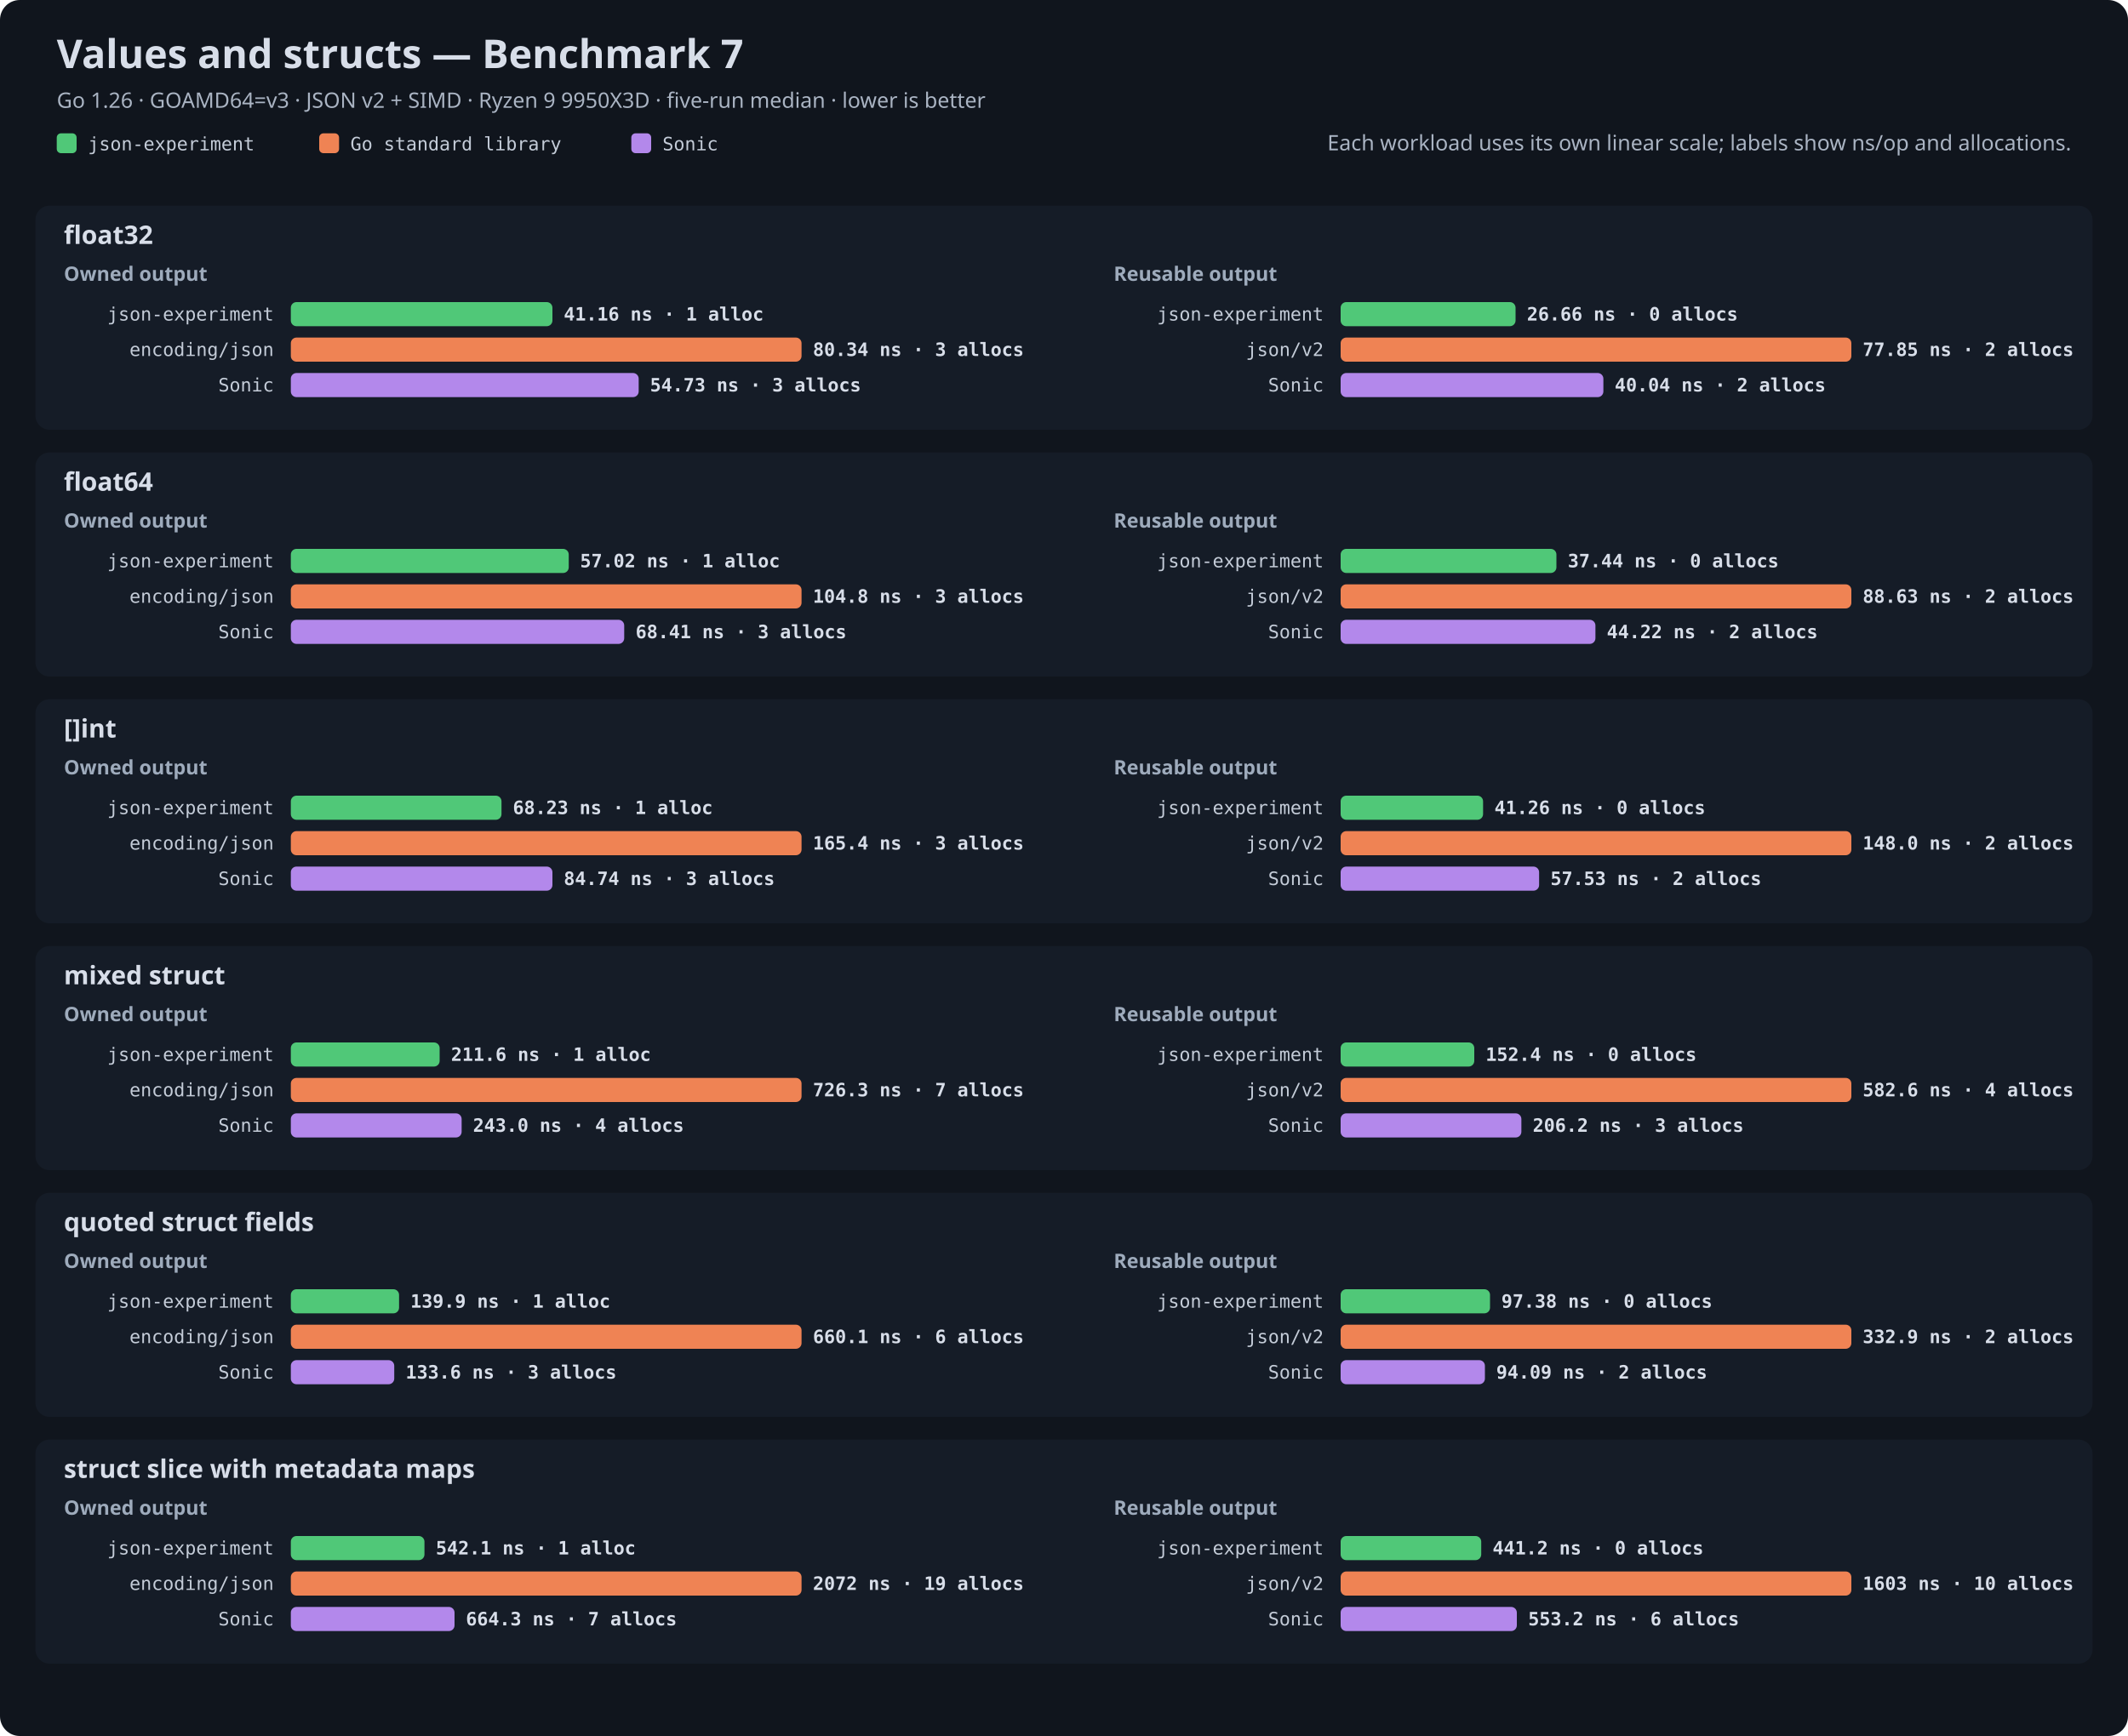
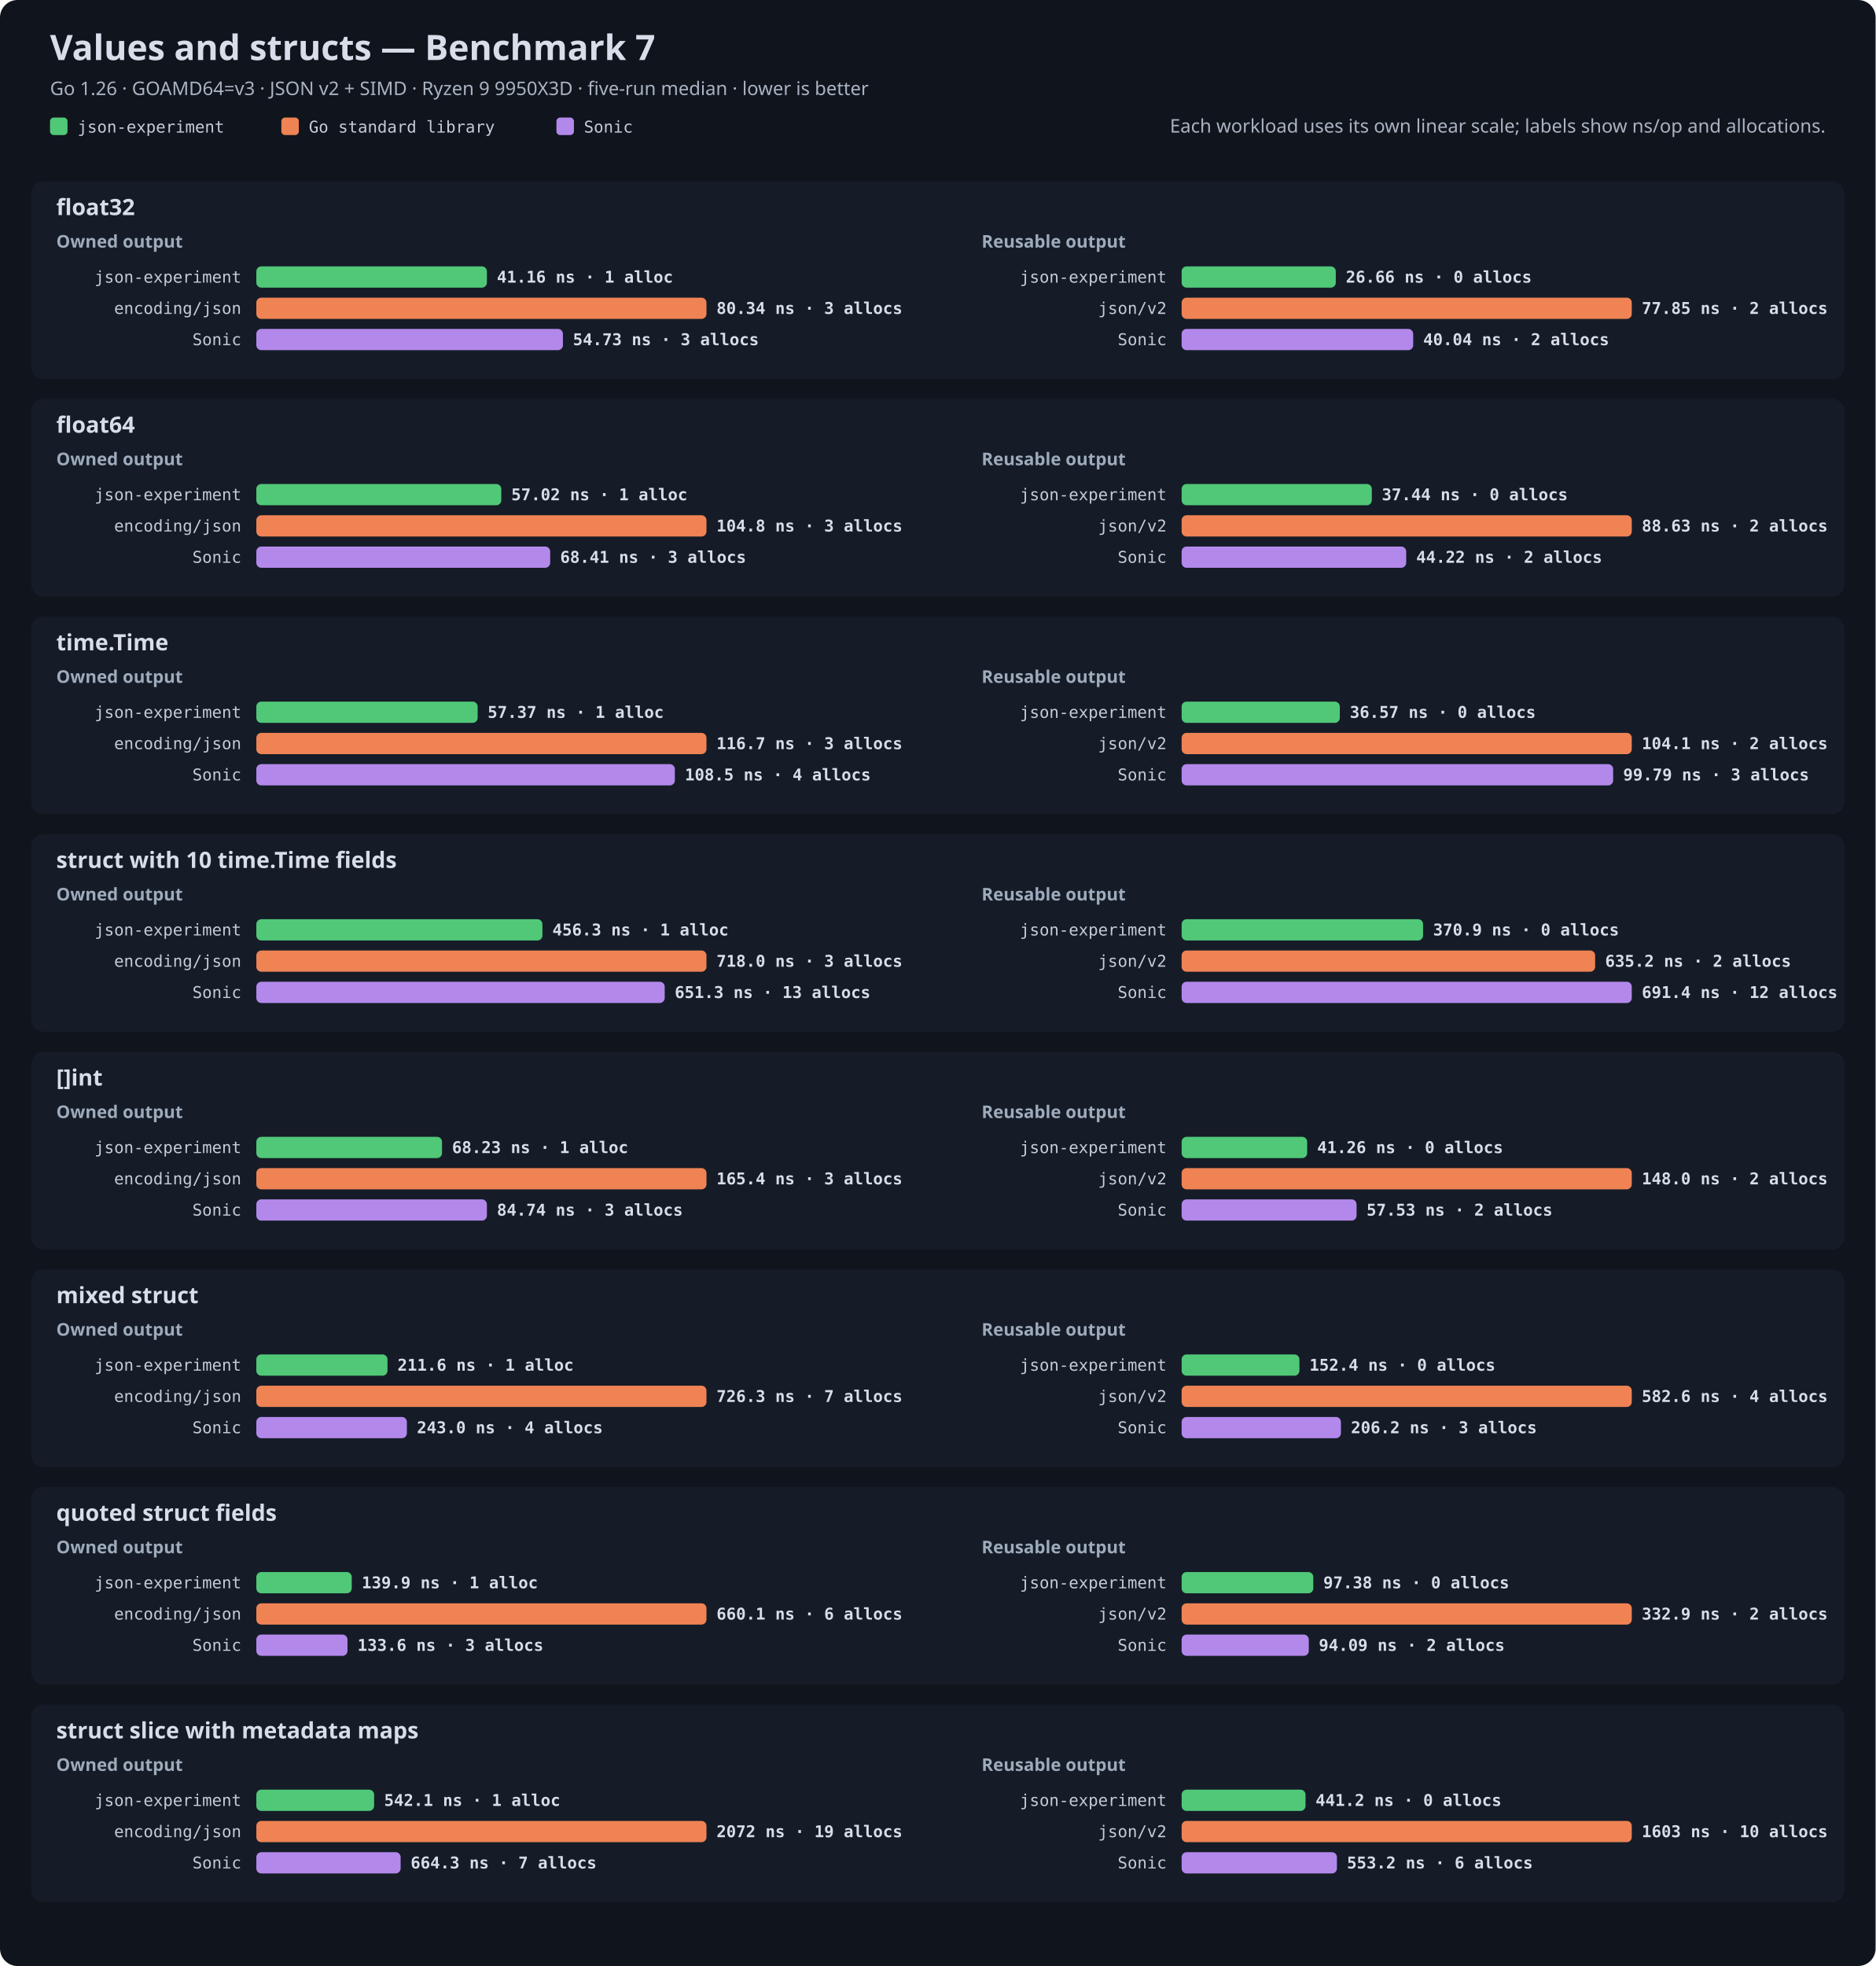
- <svg xmlns="http://www.w3.org/2000/svg" width="1500" height="1224" viewBox="0 0 1500 1224" role="img" aria-labelledby="title desc">
+ <svg xmlns="http://www.w3.org/2000/svg" width="1500" height="1572" viewBox="0 0 1500 1572" role="img" aria-labelledby="title desc">
  <style>text{font-family:ui-monospace,SFMono-Regular,Menlo,Consolas,monospace;fill:#d8dee9}.title{font-family:ui-sans-serif,system-ui,sans-serif;font-size:28px;font-weight:700}.subtitle{font-family:ui-sans-serif,system-ui,sans-serif;font-size:15px;fill:#aab4c3}.group{font-family:ui-sans-serif,system-ui,sans-serif;font-size:18px;font-weight:650}.contract{font-family:ui-sans-serif,system-ui,sans-serif;font-size:14px;font-weight:650;fill:#9eabbc}.series{font-size:13px;fill:#c4ccd8}.value{font-size:13px;font-weight:650}.panel{fill:#151c27}</style>
-   <rect width="1500" height="1224" rx="14" fill="#10151d" />
+   <rect width="1500" height="1572" rx="14" fill="#10151d" />
  <text class="title" x="40" y="48">Values and structs — Benchmark 7</text>
  <text class="subtitle" x="40" y="76">Go 1.26 · GOAMD64=v3 · JSON v2 + SIMD · Ryzen 9 9950X3D · five-run median · lower is better</text>
  <rect x="40" y="94" width="14" height="14" rx="3" fill="#50c878" />
  <text class="series" x="62" y="106">json-experiment</text>
  <rect x="225" y="94" width="14" height="14" rx="3" fill="#ef8354" />
  <text class="series" x="247" y="106">Go standard library</text>
  <rect x="445" y="94" width="14" height="14" rx="3" fill="#b388eb" />
  <text class="series" x="467" y="106">Sonic</text>
  <text class="subtitle" x="1460" y="106" text-anchor="end">Each workload uses its own linear scale; labels show ns/op and allocations.</text>
  <g transform="translate(0,145)">
    <rect class="panel" x="25" y="0" width="1450" height="158" rx="10" />
    <text class="group" x="45" y="27">float32</text>
    <text class="contract" x="45" y="53">Owned output</text>
    <text class="contract" x="785" y="53">Reusable output</text>
    <text class="series" x="193" y="81" text-anchor="end">json-experiment</text>
    <rect x="205" y="68" width="184.4" height="17" rx="4" fill="#50c878" />
    <text class="value" x="397.4" y="81">41.16 ns · 1 alloc</text>
    <text class="series" x="193" y="106" text-anchor="end">encoding/json</text>
    <rect x="205" y="93" width="360.0" height="17" rx="4" fill="#ef8354" />
    <text class="value" x="573.0" y="106">80.34 ns · 3 allocs</text>
    <text class="series" x="193" y="131" text-anchor="end">Sonic</text>
    <rect x="205" y="118" width="245.2" height="17" rx="4" fill="#b388eb" />
    <text class="value" x="458.2" y="131">54.73 ns · 3 allocs</text>
    <text class="series" x="933" y="81" text-anchor="end">json-experiment</text>
    <rect x="945" y="68" width="123.3" height="17" rx="4" fill="#50c878" />
    <text class="value" x="1076.3" y="81">26.66 ns · 0 allocs</text>
    <text class="series" x="933" y="106" text-anchor="end">json/v2</text>
    <rect x="945" y="93" width="360.0" height="17" rx="4" fill="#ef8354" />
    <text class="value" x="1313.0" y="106">77.85 ns · 2 allocs</text>
    <text class="series" x="933" y="131" text-anchor="end">Sonic</text>
    <rect x="945" y="118" width="185.2" height="17" rx="4" fill="#b388eb" />
    <text class="value" x="1138.2" y="131">40.04 ns · 2 allocs</text>
  </g>
  <g transform="translate(0,319)">
    <rect class="panel" x="25" y="0" width="1450" height="158" rx="10" />
    <text class="group" x="45" y="27">float64</text>
    <text class="contract" x="45" y="53">Owned output</text>
    <text class="contract" x="785" y="53">Reusable output</text>
    <text class="series" x="193" y="81" text-anchor="end">json-experiment</text>
    <rect x="205" y="68" width="195.9" height="17" rx="4" fill="#50c878" />
    <text class="value" x="408.9" y="81">57.02 ns · 1 alloc</text>
    <text class="series" x="193" y="106" text-anchor="end">encoding/json</text>
    <rect x="205" y="93" width="360.0" height="17" rx="4" fill="#ef8354" />
    <text class="value" x="573.0" y="106">104.8 ns · 3 allocs</text>
    <text class="series" x="193" y="131" text-anchor="end">Sonic</text>
    <rect x="205" y="118" width="235.0" height="17" rx="4" fill="#b388eb" />
    <text class="value" x="448.0" y="131">68.41 ns · 3 allocs</text>
    <text class="series" x="933" y="81" text-anchor="end">json-experiment</text>
    <rect x="945" y="68" width="152.1" height="17" rx="4" fill="#50c878" />
    <text class="value" x="1105.1" y="81">37.44 ns · 0 allocs</text>
    <text class="series" x="933" y="106" text-anchor="end">json/v2</text>
    <rect x="945" y="93" width="360.0" height="17" rx="4" fill="#ef8354" />
    <text class="value" x="1313.0" y="106">88.63 ns · 2 allocs</text>
    <text class="series" x="933" y="131" text-anchor="end">Sonic</text>
    <rect x="945" y="118" width="179.6" height="17" rx="4" fill="#b388eb" />
    <text class="value" x="1132.6" y="131">44.22 ns · 2 allocs</text>
  </g>
  <g transform="translate(0,493)">
    <rect class="panel" x="25" y="0" width="1450" height="158" rx="10" />
+     <text class="group" x="45" y="27">time.Time</text>
+     <text class="contract" x="45" y="53">Owned output</text>
+     <text class="contract" x="785" y="53">Reusable output</text>
+     <text class="series" x="193" y="81" text-anchor="end">json-experiment</text>
+     <rect x="205" y="68" width="177.0" height="17" rx="4" fill="#50c878" />
+     <text class="value" x="390.0" y="81">57.37 ns · 1 alloc</text>
+     <text class="series" x="193" y="106" text-anchor="end">encoding/json</text>
+     <rect x="205" y="93" width="360.0" height="17" rx="4" fill="#ef8354" />
+     <text class="value" x="573.0" y="106">116.7 ns · 3 allocs</text>
+     <text class="series" x="193" y="131" text-anchor="end">Sonic</text>
+     <rect x="205" y="118" width="334.7" height="17" rx="4" fill="#b388eb" />
+     <text class="value" x="547.7" y="131">108.5 ns · 4 allocs</text>
+     <text class="series" x="933" y="81" text-anchor="end">json-experiment</text>
+     <rect x="945" y="68" width="126.5" height="17" rx="4" fill="#50c878" />
+     <text class="value" x="1079.5" y="81">36.57 ns · 0 allocs</text>
+     <text class="series" x="933" y="106" text-anchor="end">json/v2</text>
+     <rect x="945" y="93" width="360.0" height="17" rx="4" fill="#ef8354" />
+     <text class="value" x="1313.0" y="106">104.1 ns · 2 allocs</text>
+     <text class="series" x="933" y="131" text-anchor="end">Sonic</text>
+     <rect x="945" y="118" width="345.1" height="17" rx="4" fill="#b388eb" />
+     <text class="value" x="1298.1" y="131">99.79 ns · 3 allocs</text>
+   </g>
+   <g transform="translate(0,667)">
+     <rect class="panel" x="25" y="0" width="1450" height="158" rx="10" />
+     <text class="group" x="45" y="27">struct with 10 time.Time fields</text>
+     <text class="contract" x="45" y="53">Owned output</text>
+     <text class="contract" x="785" y="53">Reusable output</text>
+     <text class="series" x="193" y="81" text-anchor="end">json-experiment</text>
+     <rect x="205" y="68" width="228.8" height="17" rx="4" fill="#50c878" />
+     <text class="value" x="441.8" y="81">456.3 ns · 1 alloc</text>
+     <text class="series" x="193" y="106" text-anchor="end">encoding/json</text>
+     <rect x="205" y="93" width="360.0" height="17" rx="4" fill="#ef8354" />
+     <text class="value" x="573.0" y="106">718.0 ns · 3 allocs</text>
+     <text class="series" x="193" y="131" text-anchor="end">Sonic</text>
+     <rect x="205" y="118" width="326.6" height="17" rx="4" fill="#b388eb" />
+     <text class="value" x="539.6" y="131">651.3 ns · 13 allocs</text>
+     <text class="series" x="933" y="81" text-anchor="end">json-experiment</text>
+     <rect x="945" y="68" width="193.1" height="17" rx="4" fill="#50c878" />
+     <text class="value" x="1146.1" y="81">370.9 ns · 0 allocs</text>
+     <text class="series" x="933" y="106" text-anchor="end">json/v2</text>
+     <rect x="945" y="93" width="330.7" height="17" rx="4" fill="#ef8354" />
+     <text class="value" x="1283.7" y="106">635.2 ns · 2 allocs</text>
+     <text class="series" x="933" y="131" text-anchor="end">Sonic</text>
+     <rect x="945" y="118" width="360.0" height="17" rx="4" fill="#b388eb" />
+     <text class="value" x="1313.0" y="131">691.4 ns · 12 allocs</text>
+   </g>
+   <g transform="translate(0,841)">
+     <rect class="panel" x="25" y="0" width="1450" height="158" rx="10" />
    <text class="group" x="45" y="27">[]int</text>
    <text class="contract" x="45" y="53">Owned output</text>
    <text class="contract" x="785" y="53">Reusable output</text>
    <text class="series" x="193" y="81" text-anchor="end">json-experiment</text>
    <rect x="205" y="68" width="148.5" height="17" rx="4" fill="#50c878" />
    <text class="value" x="361.5" y="81">68.23 ns · 1 alloc</text>
    <text class="series" x="193" y="106" text-anchor="end">encoding/json</text>
    <rect x="205" y="93" width="360.0" height="17" rx="4" fill="#ef8354" />
    <text class="value" x="573.0" y="106">165.4 ns · 3 allocs</text>
    <text class="series" x="193" y="131" text-anchor="end">Sonic</text>
    <rect x="205" y="118" width="184.4" height="17" rx="4" fill="#b388eb" />
    <text class="value" x="397.4" y="131">84.74 ns · 3 allocs</text>
    <text class="series" x="933" y="81" text-anchor="end">json-experiment</text>
    <rect x="945" y="68" width="100.4" height="17" rx="4" fill="#50c878" />
    <text class="value" x="1053.4" y="81">41.26 ns · 0 allocs</text>
    <text class="series" x="933" y="106" text-anchor="end">json/v2</text>
    <rect x="945" y="93" width="360.0" height="17" rx="4" fill="#ef8354" />
    <text class="value" x="1313.0" y="106">148.0 ns · 2 allocs</text>
    <text class="series" x="933" y="131" text-anchor="end">Sonic</text>
    <rect x="945" y="118" width="139.9" height="17" rx="4" fill="#b388eb" />
    <text class="value" x="1092.9" y="131">57.53 ns · 2 allocs</text>
  </g>
-   <g transform="translate(0,667)">
+   <g transform="translate(0,1015)">
    <rect class="panel" x="25" y="0" width="1450" height="158" rx="10" />
    <text class="group" x="45" y="27">mixed struct</text>
    <text class="contract" x="45" y="53">Owned output</text>
    <text class="contract" x="785" y="53">Reusable output</text>
    <text class="series" x="193" y="81" text-anchor="end">json-experiment</text>
    <rect x="205" y="68" width="104.9" height="17" rx="4" fill="#50c878" />
    <text class="value" x="317.9" y="81">211.6 ns · 1 alloc</text>
    <text class="series" x="193" y="106" text-anchor="end">encoding/json</text>
    <rect x="205" y="93" width="360.0" height="17" rx="4" fill="#ef8354" />
    <text class="value" x="573.0" y="106">726.3 ns · 7 allocs</text>
    <text class="series" x="193" y="131" text-anchor="end">Sonic</text>
    <rect x="205" y="118" width="120.4" height="17" rx="4" fill="#b388eb" />
    <text class="value" x="333.4" y="131">243.0 ns · 4 allocs</text>
    <text class="series" x="933" y="81" text-anchor="end">json-experiment</text>
    <rect x="945" y="68" width="94.2" height="17" rx="4" fill="#50c878" />
    <text class="value" x="1047.2" y="81">152.4 ns · 0 allocs</text>
    <text class="series" x="933" y="106" text-anchor="end">json/v2</text>
    <rect x="945" y="93" width="360.0" height="17" rx="4" fill="#ef8354" />
    <text class="value" x="1313.0" y="106">582.6 ns · 4 allocs</text>
    <text class="series" x="933" y="131" text-anchor="end">Sonic</text>
    <rect x="945" y="118" width="127.4" height="17" rx="4" fill="#b388eb" />
    <text class="value" x="1080.4" y="131">206.2 ns · 3 allocs</text>
  </g>
-   <g transform="translate(0,841)">
+   <g transform="translate(0,1189)">
    <rect class="panel" x="25" y="0" width="1450" height="158" rx="10" />
    <text class="group" x="45" y="27">quoted struct fields</text>
    <text class="contract" x="45" y="53">Owned output</text>
    <text class="contract" x="785" y="53">Reusable output</text>
    <text class="series" x="193" y="81" text-anchor="end">json-experiment</text>
    <rect x="205" y="68" width="76.3" height="17" rx="4" fill="#50c878" />
    <text class="value" x="289.3" y="81">139.9 ns · 1 alloc</text>
    <text class="series" x="193" y="106" text-anchor="end">encoding/json</text>
    <rect x="205" y="93" width="360.0" height="17" rx="4" fill="#ef8354" />
    <text class="value" x="573.0" y="106">660.1 ns · 6 allocs</text>
    <text class="series" x="193" y="131" text-anchor="end">Sonic</text>
    <rect x="205" y="118" width="72.9" height="17" rx="4" fill="#b388eb" />
    <text class="value" x="285.9" y="131">133.6 ns · 3 allocs</text>
    <text class="series" x="933" y="81" text-anchor="end">json-experiment</text>
    <rect x="945" y="68" width="105.3" height="17" rx="4" fill="#50c878" />
    <text class="value" x="1058.3" y="81">97.38 ns · 0 allocs</text>
    <text class="series" x="933" y="106" text-anchor="end">json/v2</text>
    <rect x="945" y="93" width="360.0" height="17" rx="4" fill="#ef8354" />
    <text class="value" x="1313.0" y="106">332.9 ns · 2 allocs</text>
    <text class="series" x="933" y="131" text-anchor="end">Sonic</text>
    <rect x="945" y="118" width="101.7" height="17" rx="4" fill="#b388eb" />
    <text class="value" x="1054.7" y="131">94.09 ns · 2 allocs</text>
  </g>
-   <g transform="translate(0,1015)">
+   <g transform="translate(0,1363)">
    <rect class="panel" x="25" y="0" width="1450" height="158" rx="10" />
    <text class="group" x="45" y="27">struct slice with metadata maps</text>
    <text class="contract" x="45" y="53">Owned output</text>
    <text class="contract" x="785" y="53">Reusable output</text>
    <text class="series" x="193" y="81" text-anchor="end">json-experiment</text>
    <rect x="205" y="68" width="94.2" height="17" rx="4" fill="#50c878" />
    <text class="value" x="307.2" y="81">542.1 ns · 1 alloc</text>
    <text class="series" x="193" y="106" text-anchor="end">encoding/json</text>
    <rect x="205" y="93" width="360.0" height="17" rx="4" fill="#ef8354" />
    <text class="value" x="573.0" y="106">2072 ns · 19 allocs</text>
    <text class="series" x="193" y="131" text-anchor="end">Sonic</text>
    <rect x="205" y="118" width="115.4" height="17" rx="4" fill="#b388eb" />
    <text class="value" x="328.4" y="131">664.3 ns · 7 allocs</text>
    <text class="series" x="933" y="81" text-anchor="end">json-experiment</text>
    <rect x="945" y="68" width="99.1" height="17" rx="4" fill="#50c878" />
    <text class="value" x="1052.1" y="81">441.2 ns · 0 allocs</text>
    <text class="series" x="933" y="106" text-anchor="end">json/v2</text>
    <rect x="945" y="93" width="360.0" height="17" rx="4" fill="#ef8354" />
    <text class="value" x="1313.0" y="106">1603 ns · 10 allocs</text>
    <text class="series" x="933" y="131" text-anchor="end">Sonic</text>
    <rect x="945" y="118" width="124.2" height="17" rx="4" fill="#b388eb" />
    <text class="value" x="1077.2" y="131">553.2 ns · 6 allocs</text>
  </g>
</svg>
